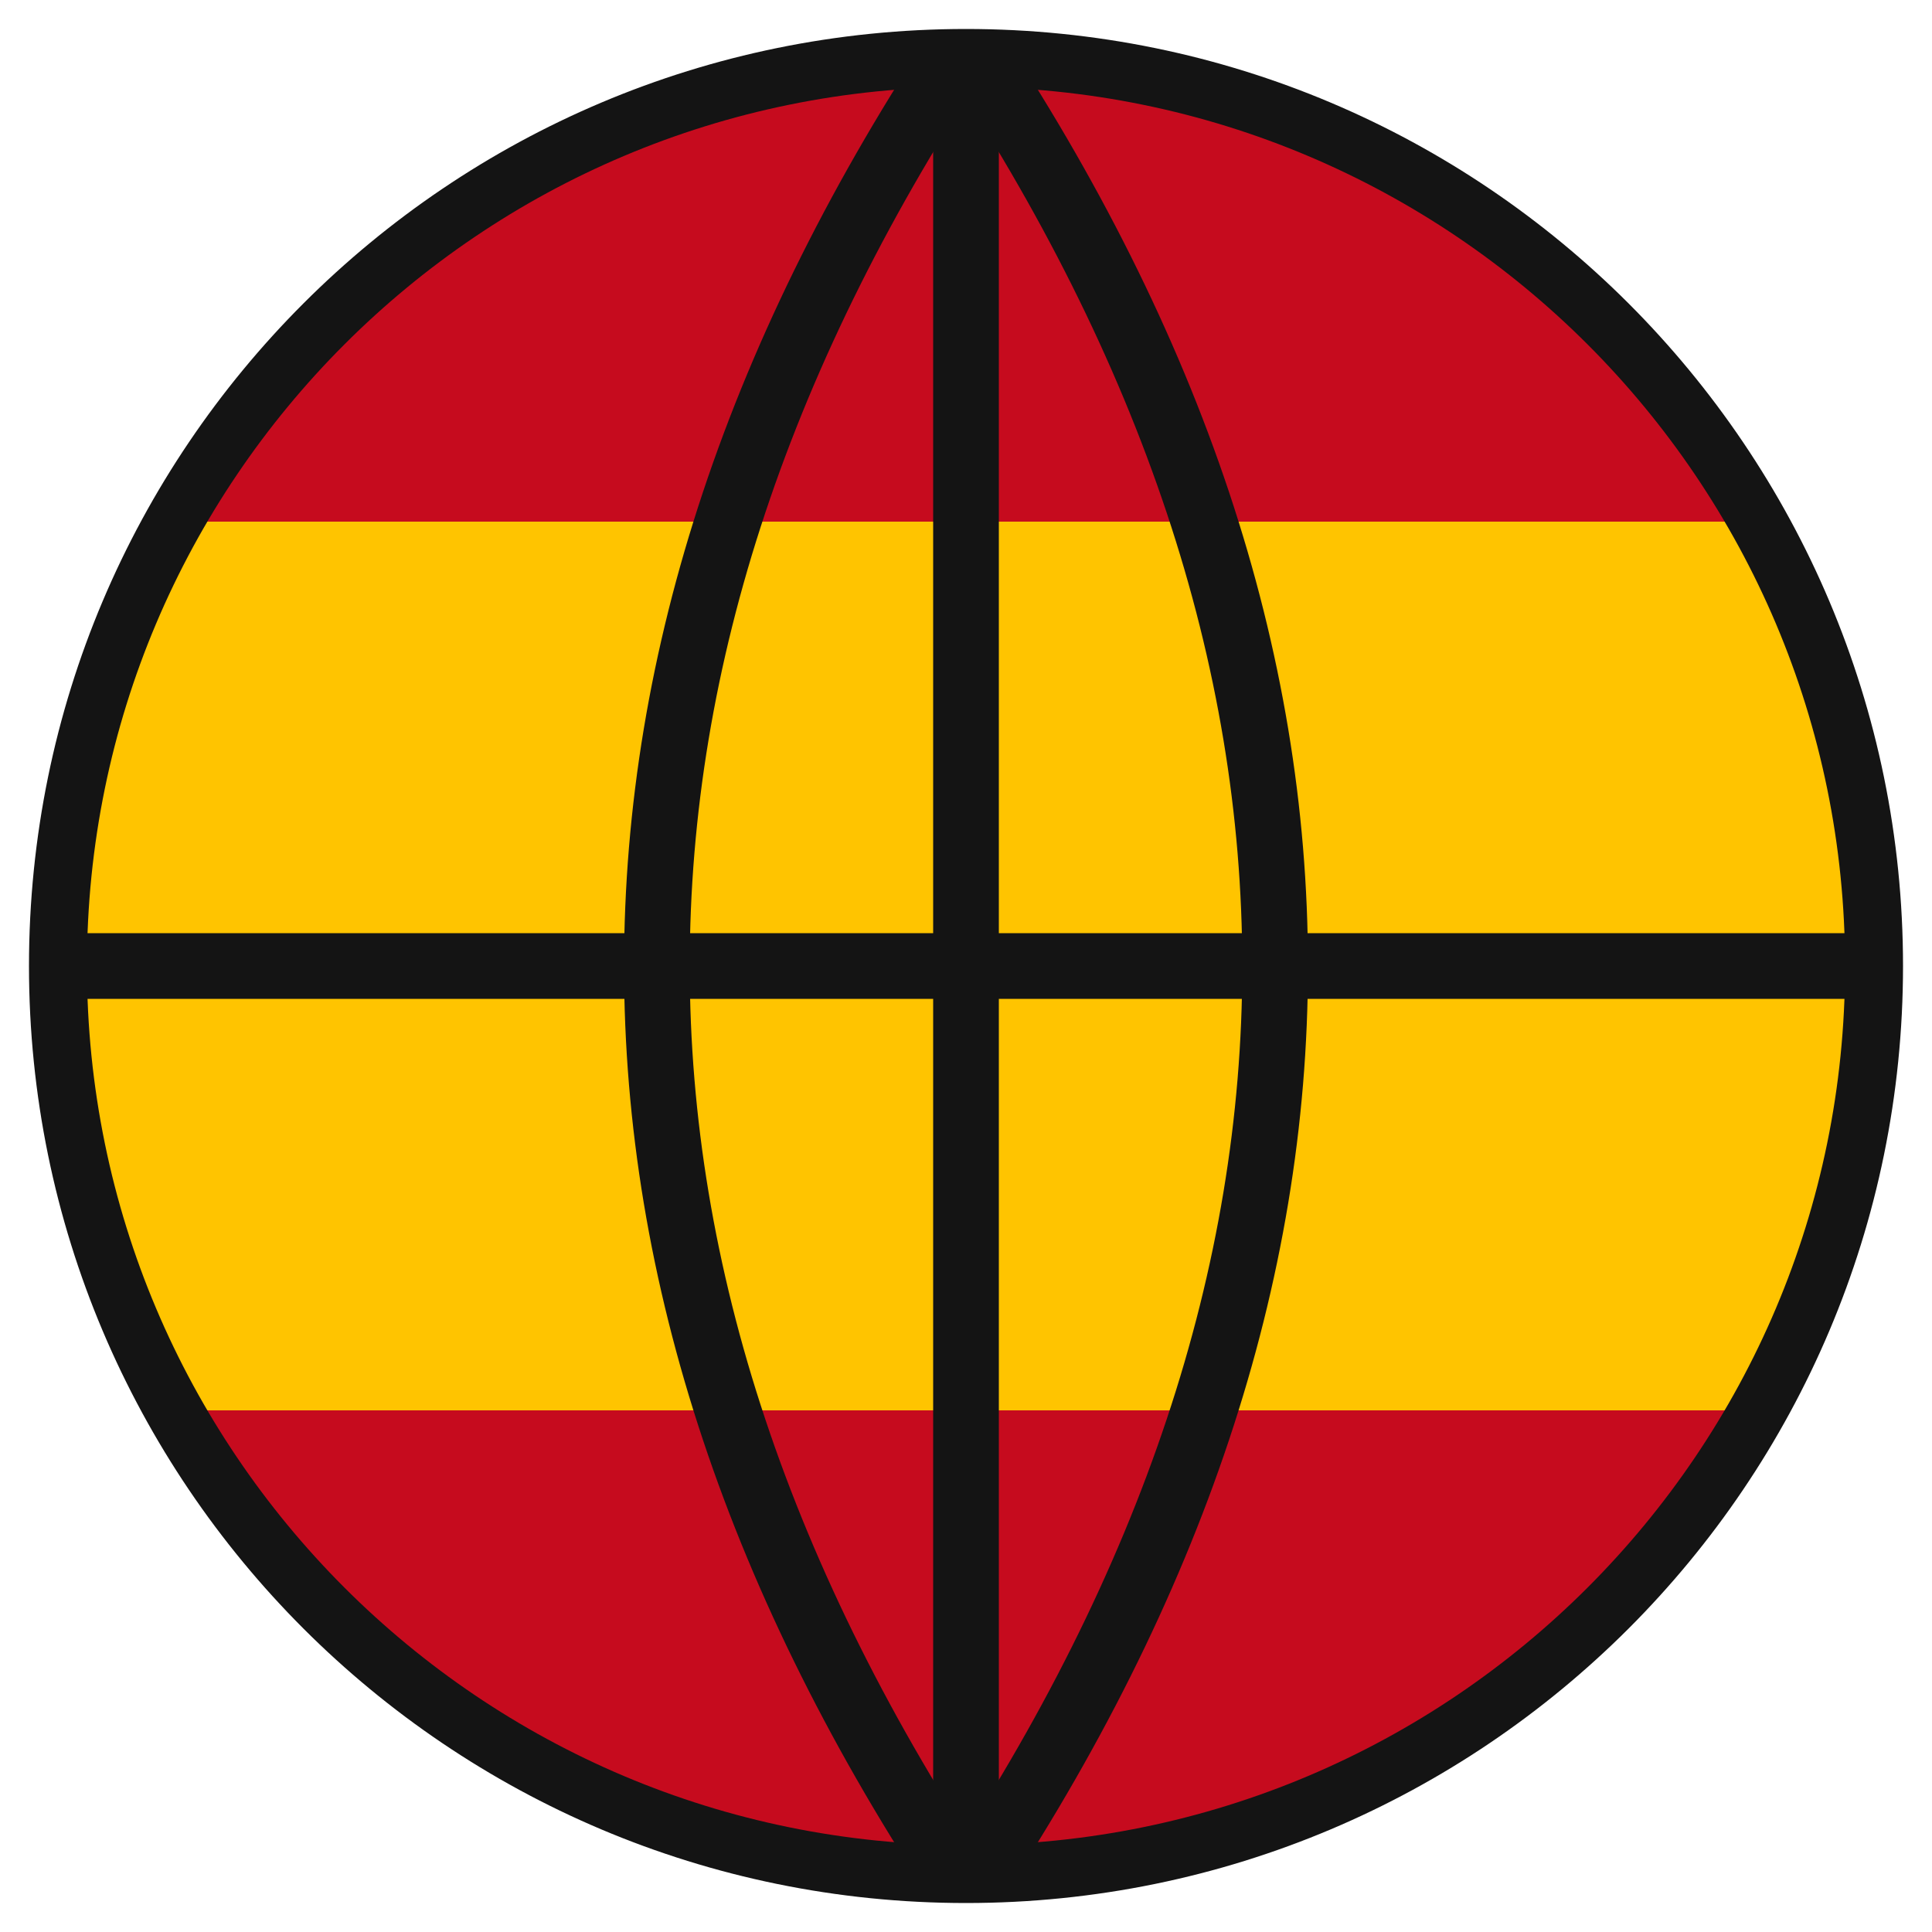
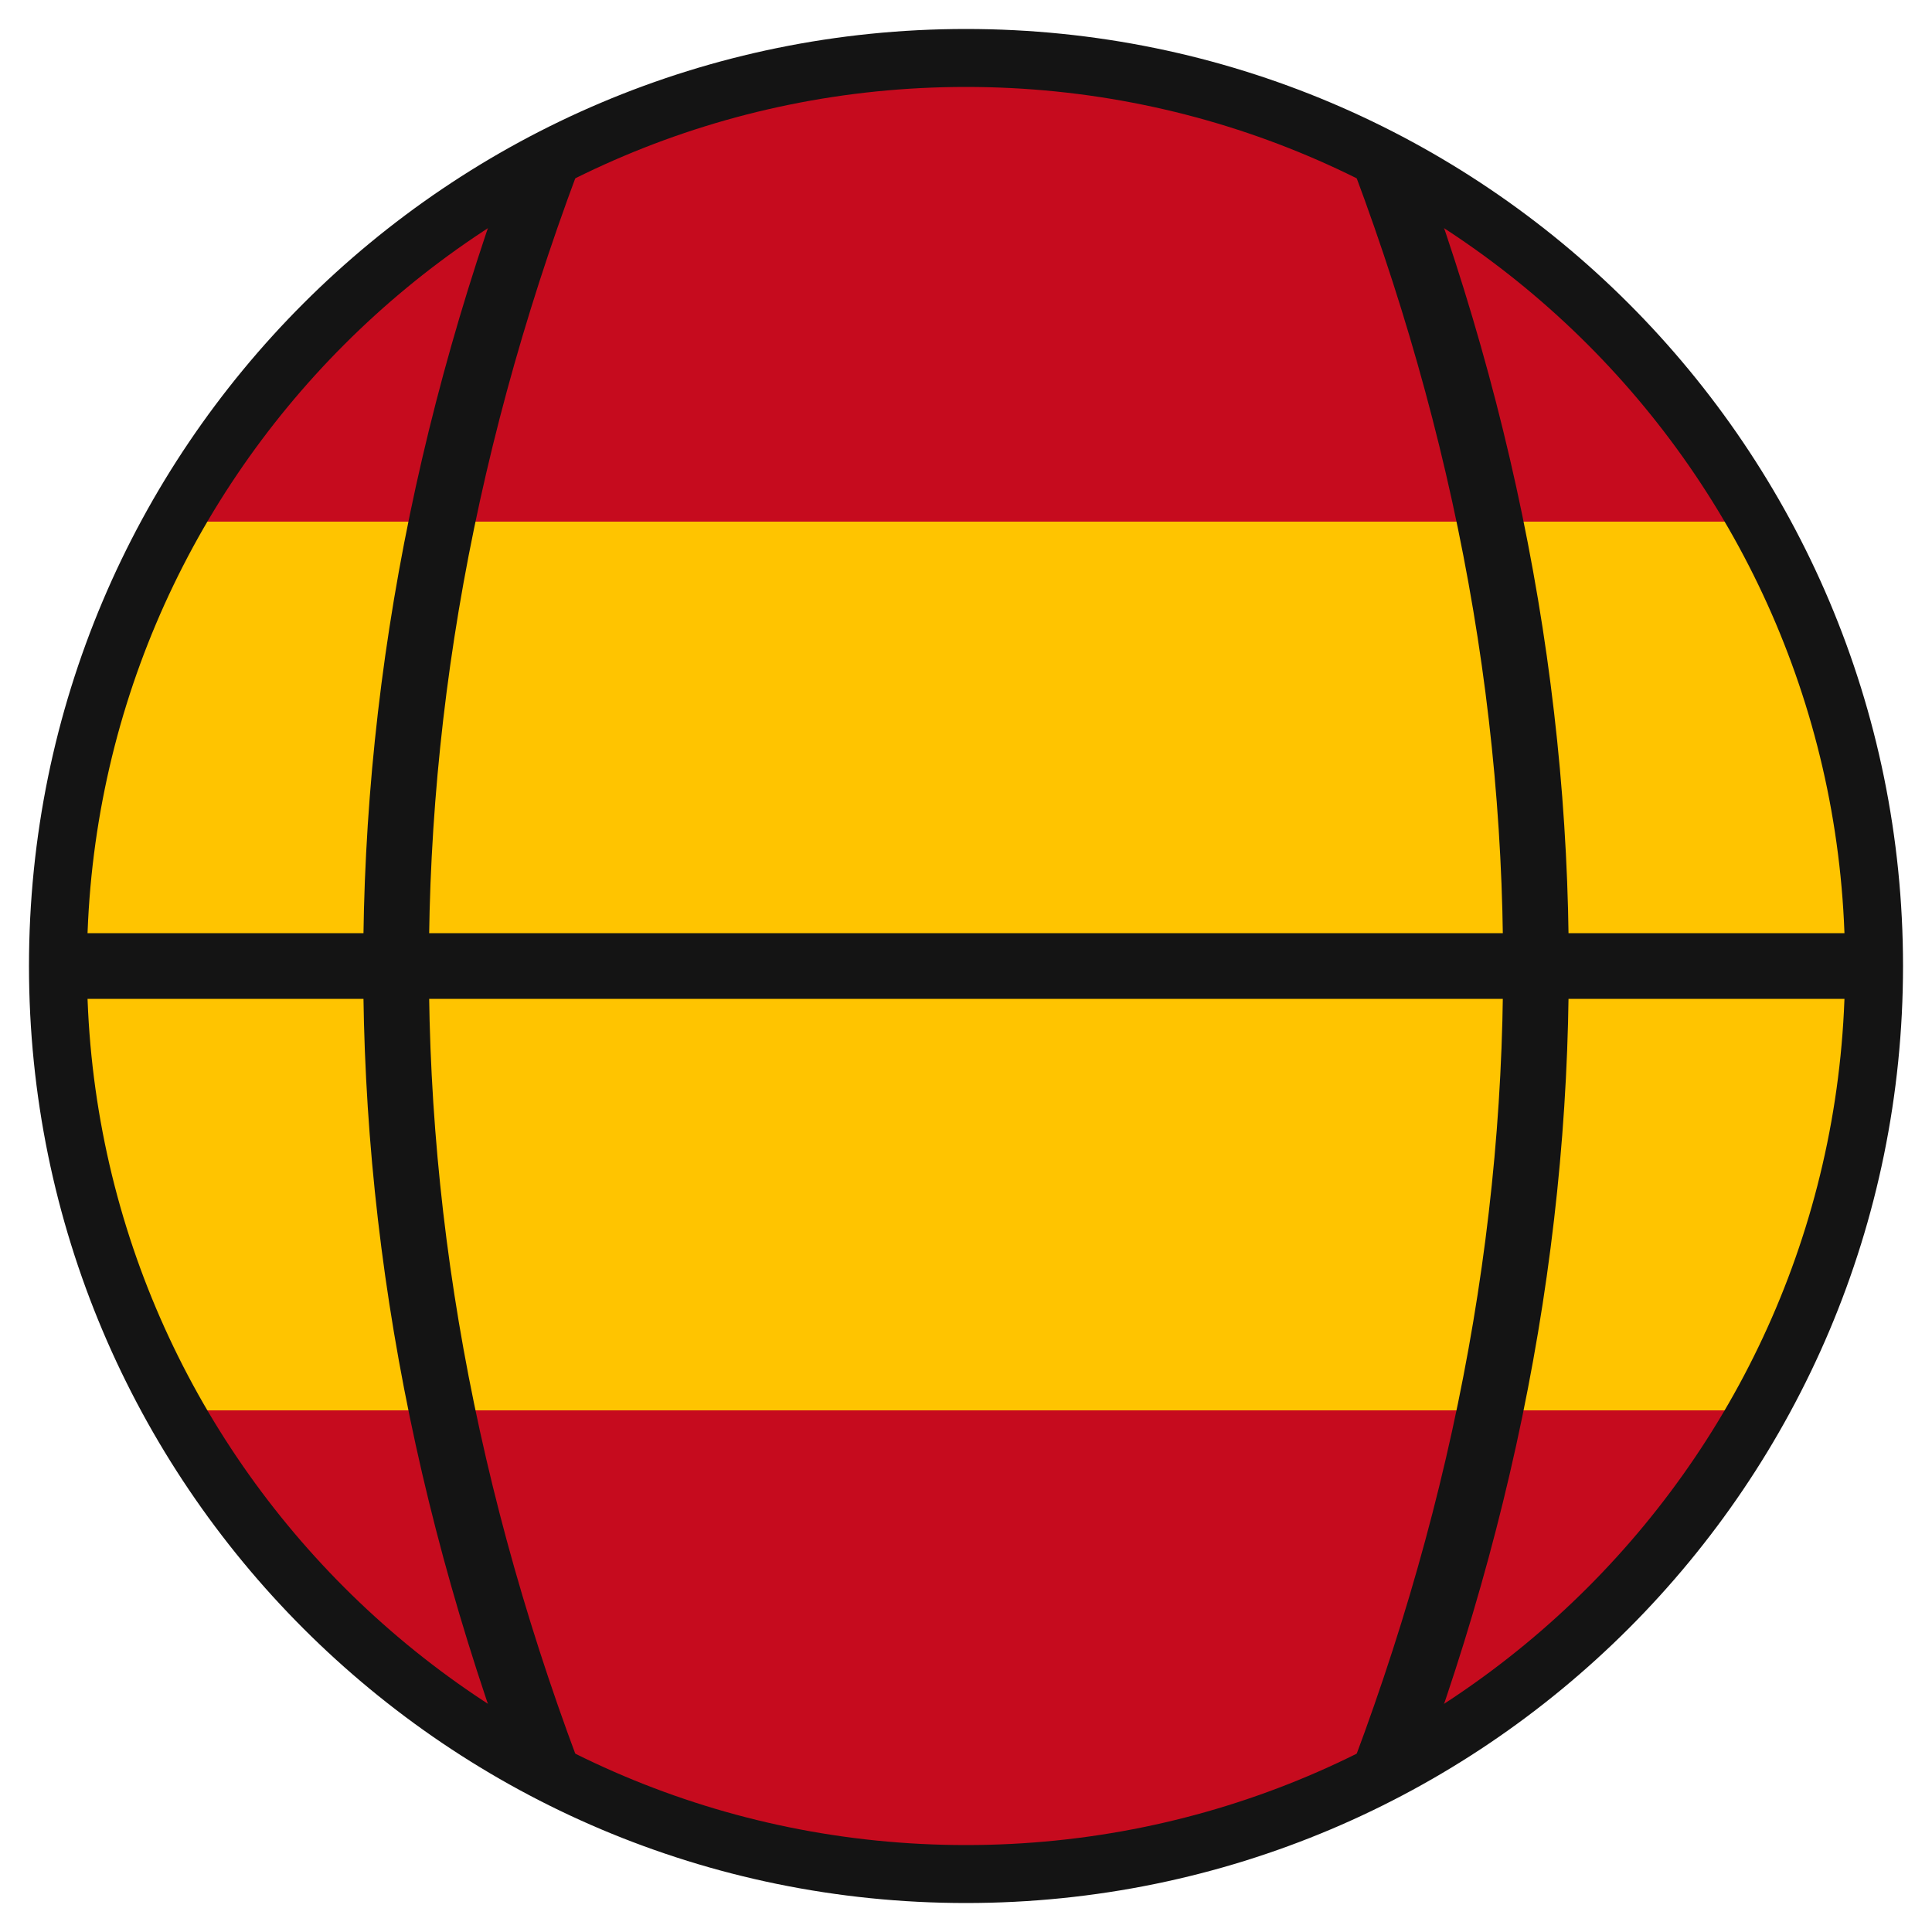
<svg xmlns="http://www.w3.org/2000/svg" viewBox="0 0 100 100">
  <defs>
    <clipPath id="ball">
      <circle cx="50" cy="50" r="47" />
    </clipPath>
  </defs>
  <g clip-path="url(#ball)">
    <rect x="0" y="0" width="100" height="27" fill="#c60b1e" />
    <rect x="0" y="27" width="100" height="46" fill="#ffc400" />
    <rect x="0" y="73" width="100" height="27" fill="#c60b1e" />
    <g fill="none" stroke="#141414" stroke-width="3.4" stroke-linecap="round">
-       <line x1="50" y1="2" x2="50" y2="98" />
      <line x1="2" y1="50" x2="98" y2="50" />
-       <path d="M50 2 Q18 50 50 98" />
-       <path d="M50 2 Q82 50 50 98" />
+       <path d="M30 4 Q11 50 30 96" />
+       <path d="M70 4 Q89 50 70 96" />
    </g>
  </g>
  <circle cx="50" cy="50" r="47" fill="none" stroke="#141414" stroke-width="3" />
</svg>
